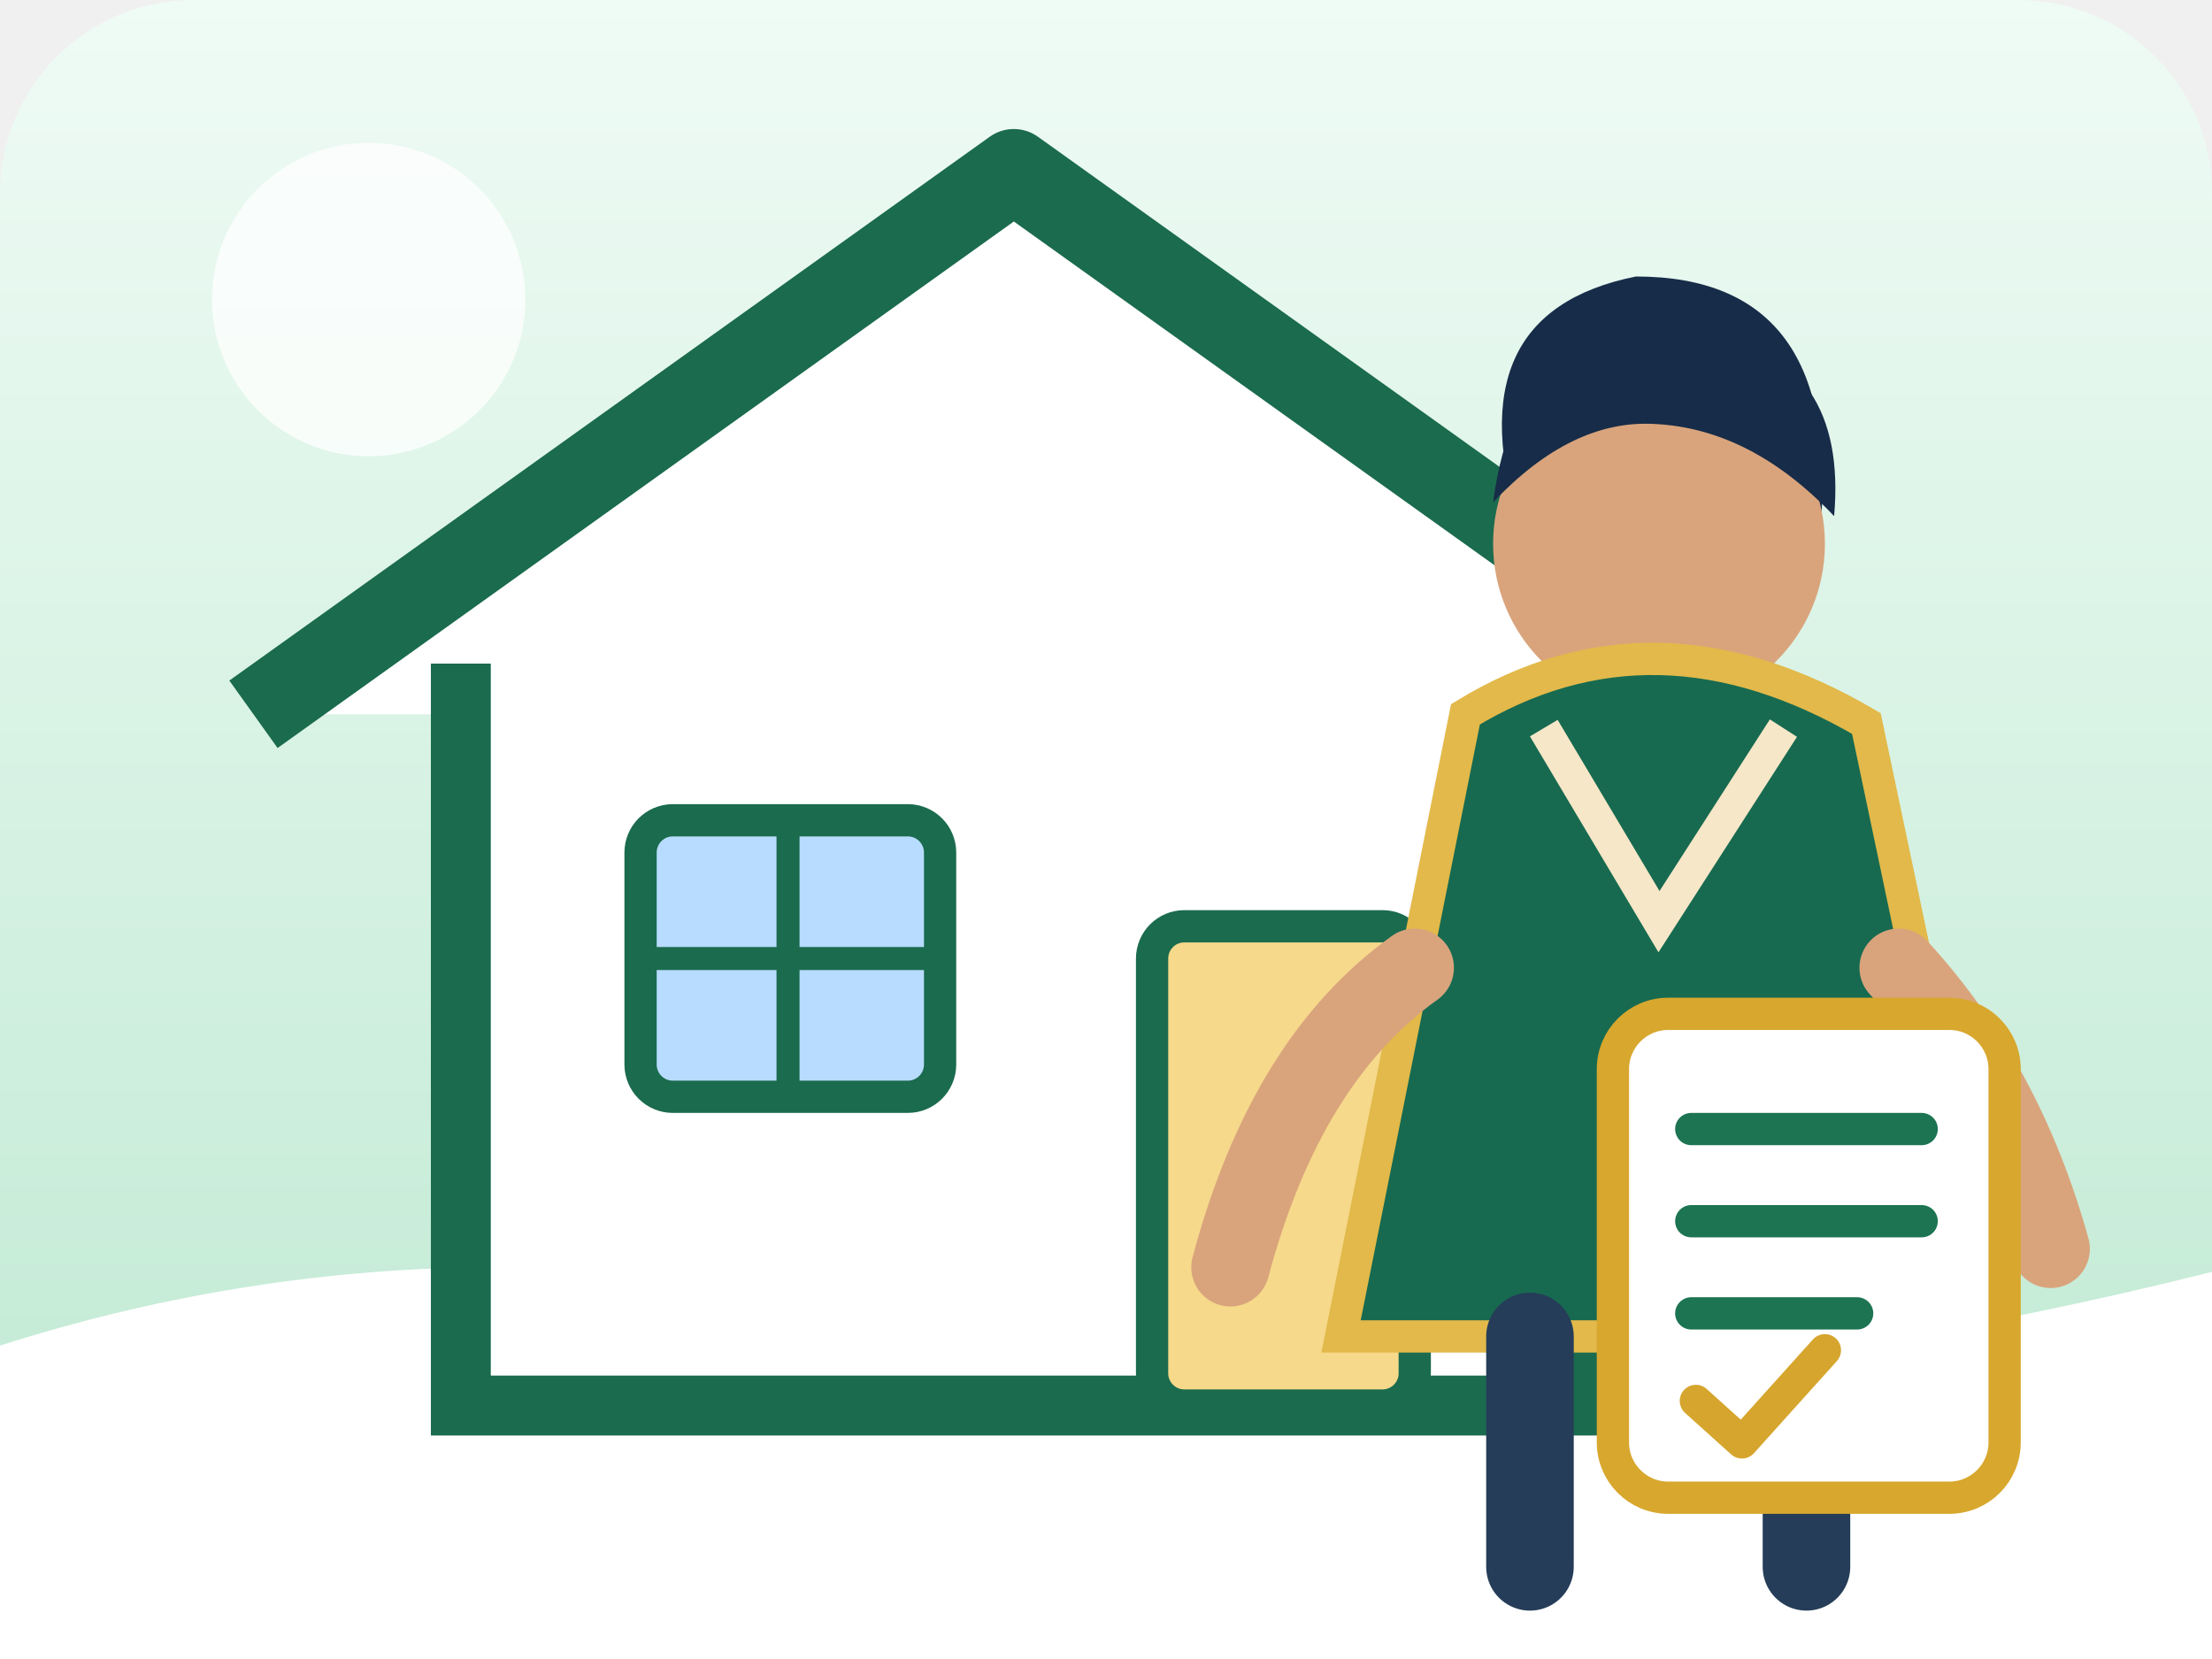
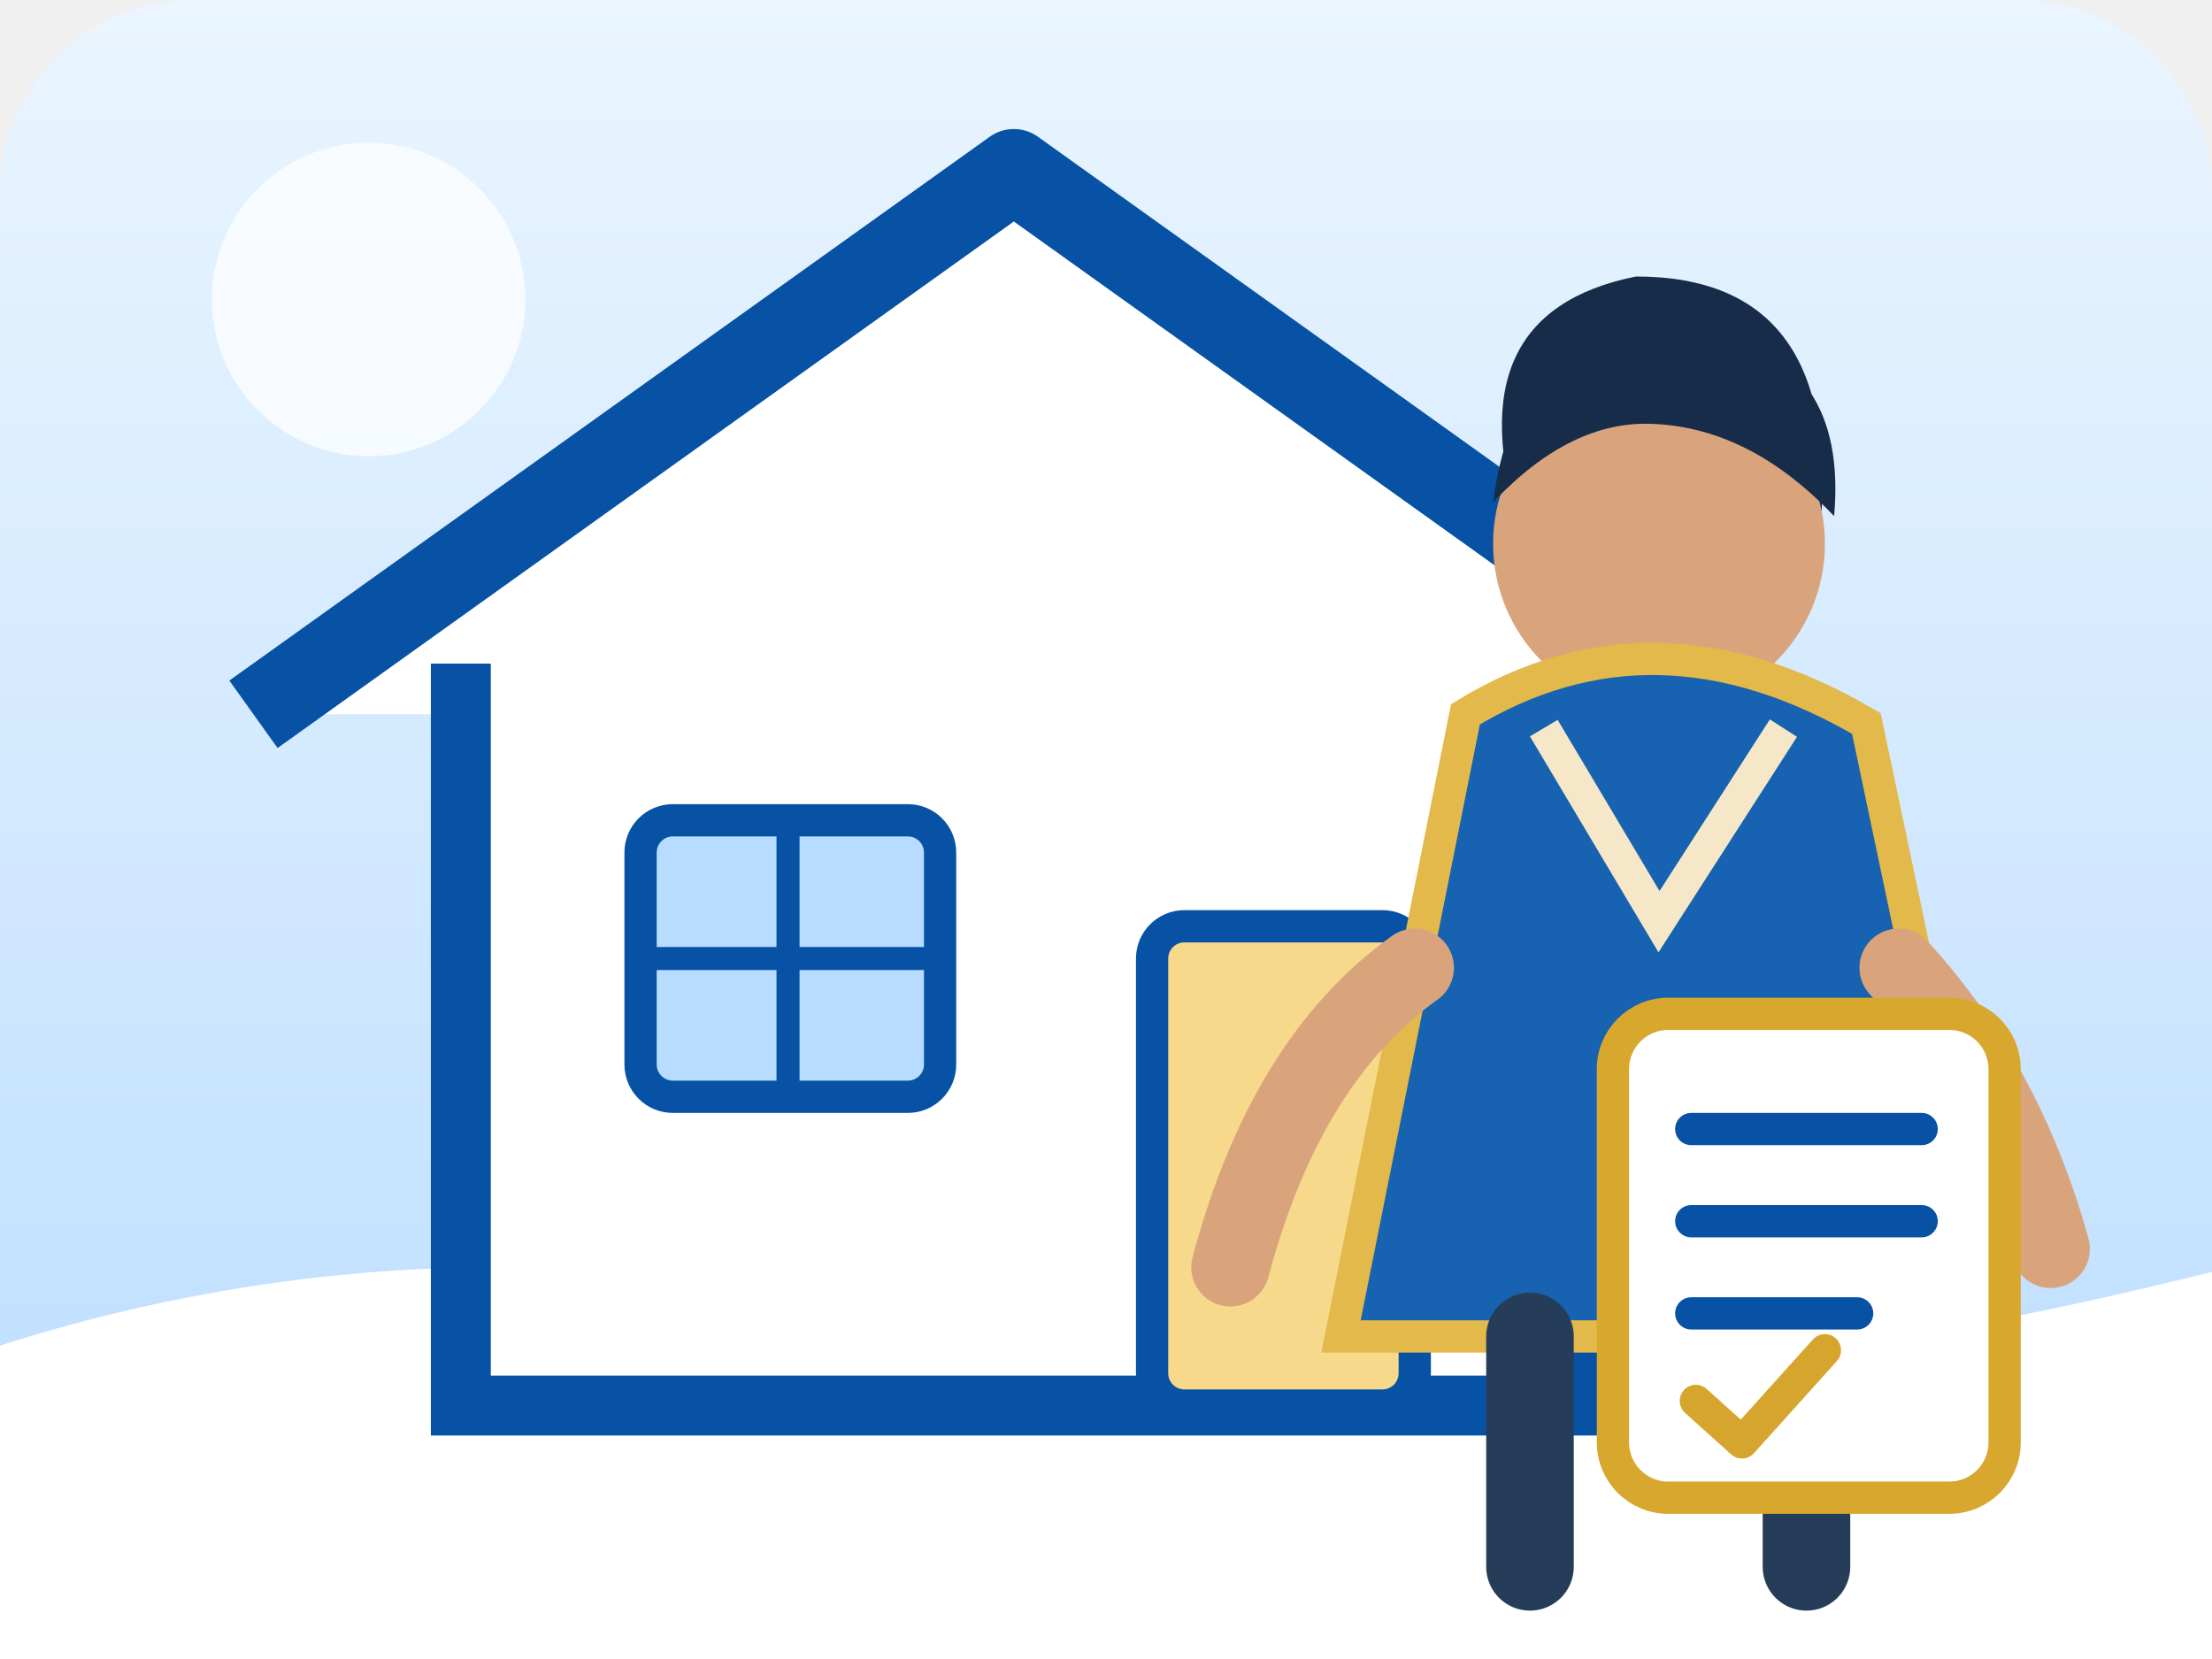
<svg xmlns="http://www.w3.org/2000/svg" viewBox="0 0 480 360">
  <defs>
    <linearGradient id="g" x2="0" y2="1">
-       <stop stop-color="#effbf5" />
-       <stop offset="1" stop-color="#bce8d0" />
+       <stop stop-color="#eaf5ff" />
+       <stop offset="1" stop-color="#b9dcff" />
    </linearGradient>
    <linearGradient id="gold" x2="0" y2="1">
      <stop stop-color="#ffe88a" />
      <stop offset="1" stop-color="#dba52a" />
    </linearGradient>
  </defs>
  <rect width="480" height="360" rx="42" fill="url(#g)" />
  <circle cx="80" cy="65" r="34" fill="#fff" opacity=".75" />
  <path d="M0 292Q100 260 210 288T480 276V360H0Z" fill="#fff" />
  <g transform="translate(35 25)">
-     <path d="M20 130L185 12 350 130" fill="#fff" stroke="#1b6b4e" stroke-width="18" stroke-linejoin="round" />
-     <path d="M65 119V280H310V119" fill="#fff" stroke="#1b6b4e" stroke-width="13" />
-     <rect x="104" y="153" width="65" height="60" rx="7" fill="#b8dcff" stroke="#1b6b4e" stroke-width="7" />
-     <path d="M136 153v60m-32-30h65" stroke="#1b6b4e" stroke-width="5" />
-     <rect x="215" y="176" width="57" height="104" rx="7" fill="#f6d98b" stroke="#1b6b4e" stroke-width="7" />
+     <path d="M20 130L185 12 350 130" fill="#fff" stroke="#0752a4" stroke-width="18" stroke-linejoin="round" />
+     <path d="M65 119V280H310V119" fill="#fff" stroke="#0752a4" stroke-width="13" />
+     <rect x="104" y="153" width="65" height="60" rx="7" fill="#b8dcff" stroke="#0752a4" stroke-width="7" />
+     <path d="M136 153v60m-32-30h65" stroke="#0752a4" stroke-width="5" />
+     <rect x="215" y="176" width="57" height="104" rx="7" fill="#f6d98b" stroke="#0752a4" stroke-width="7" />
  </g>
  <g transform="translate(255 60)">
    <path d="M75 55Q60 8 100 0Q145 0 140 55L132 77H81Z" fill="#172c48" />
    <circle cx="105" cy="58" r="36" fill="#d9a47c" />
    <path d="M69 49Q75 4 116 12Q146 18 143 52Q125 33 104 32Q86 31 69 49" fill="#172c48" />
-     <path d="M63 95Q104 70 150 97L178 230H36Z" fill="#176a50" stroke="#e2b94a" stroke-width="7" />
+     <path d="M63 95Q104 70 150 97L178 230H36Z" fill="#1762b1" stroke="#e2b94a" stroke-width="7" />
    <path d="M80 98L105 140L132 98" fill="none" stroke="#f6e7c8" stroke-width="7" />
    <path d="M52 150Q24 170 12 215M157 150Q180 175 190 211" fill="none" stroke="#d9a47c" stroke-width="17" stroke-linecap="round" />
    <path d="M77 230v50m60-50v50" stroke="#253d58" stroke-width="19" stroke-linecap="round" />
  </g>
  <g transform="translate(350 220)">
    <rect width="85" height="105" rx="12" fill="#fff" stroke="#d8a72e" stroke-width="7" />
-     <path d="M17 25h50M17 45h50M17 65h36" stroke="#1c7452" stroke-width="7" stroke-linecap="round" />
+     <path d="M17 25h50M17 45h50M17 65h36" stroke="#0752a4" stroke-width="7" stroke-linecap="round" />
    <path d="M18 84l10 9 18-20" fill="none" stroke="#d6a52d" stroke-width="7" stroke-linecap="round" stroke-linejoin="round" />
  </g>
</svg>
